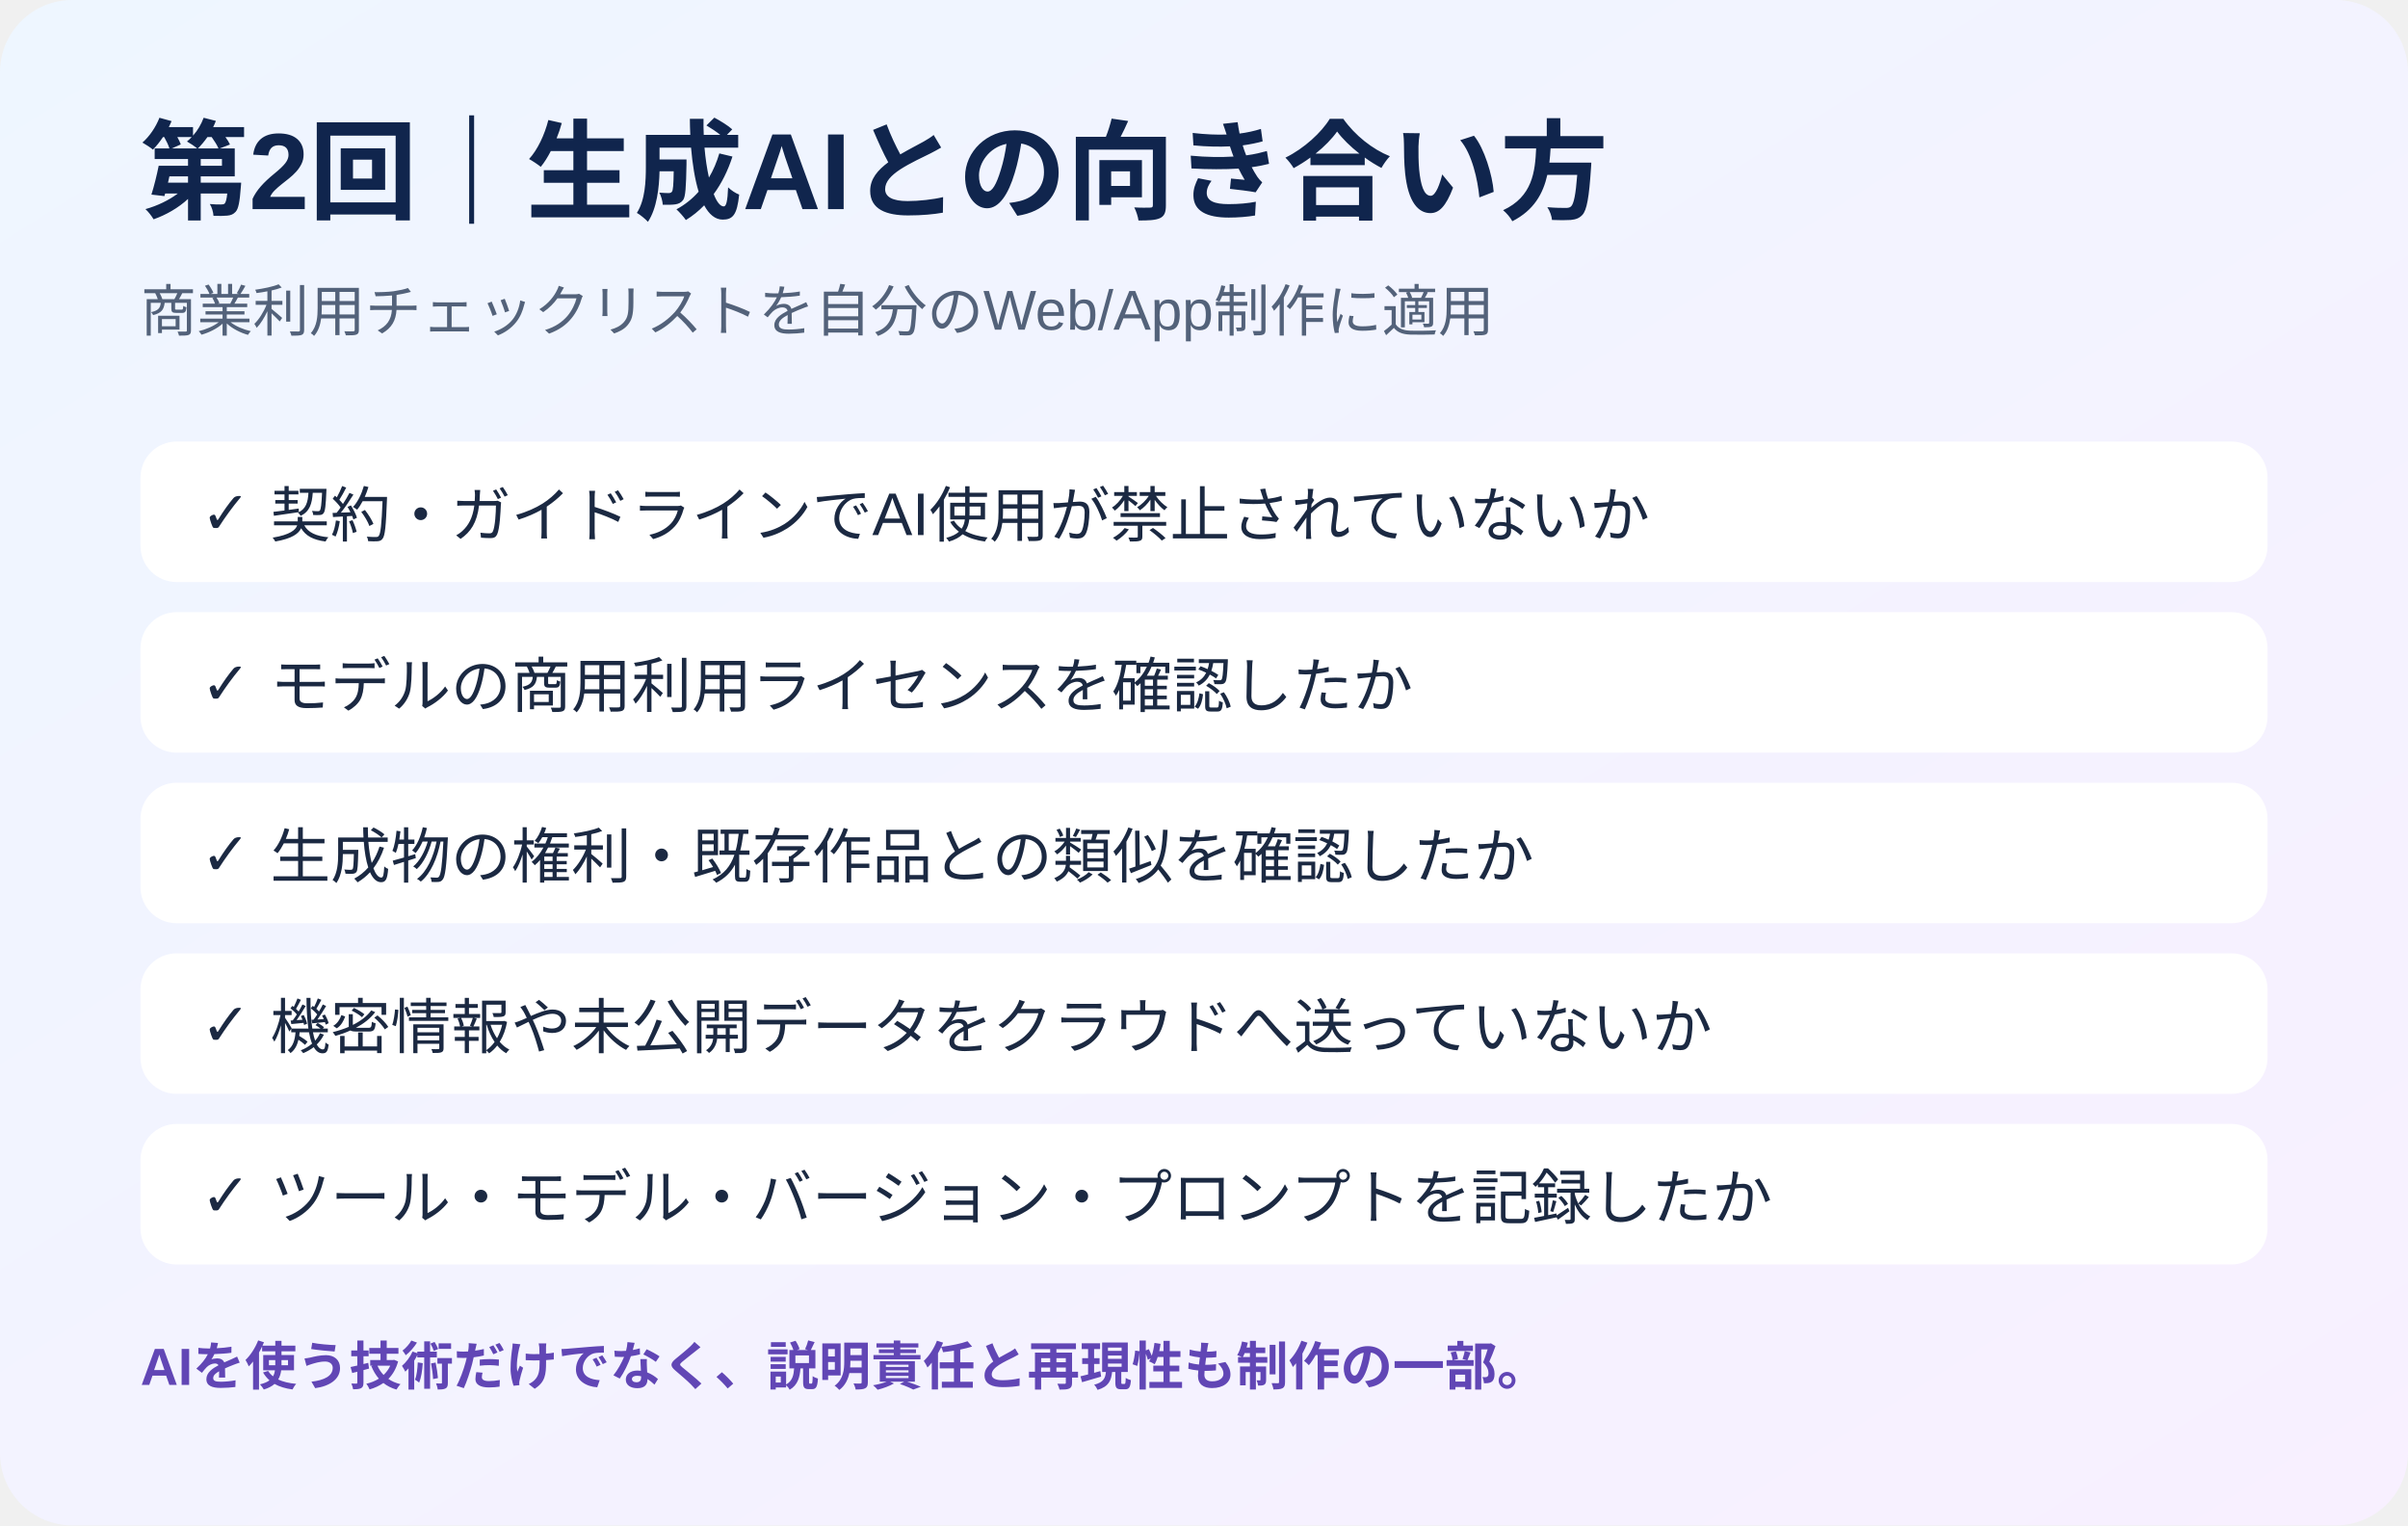
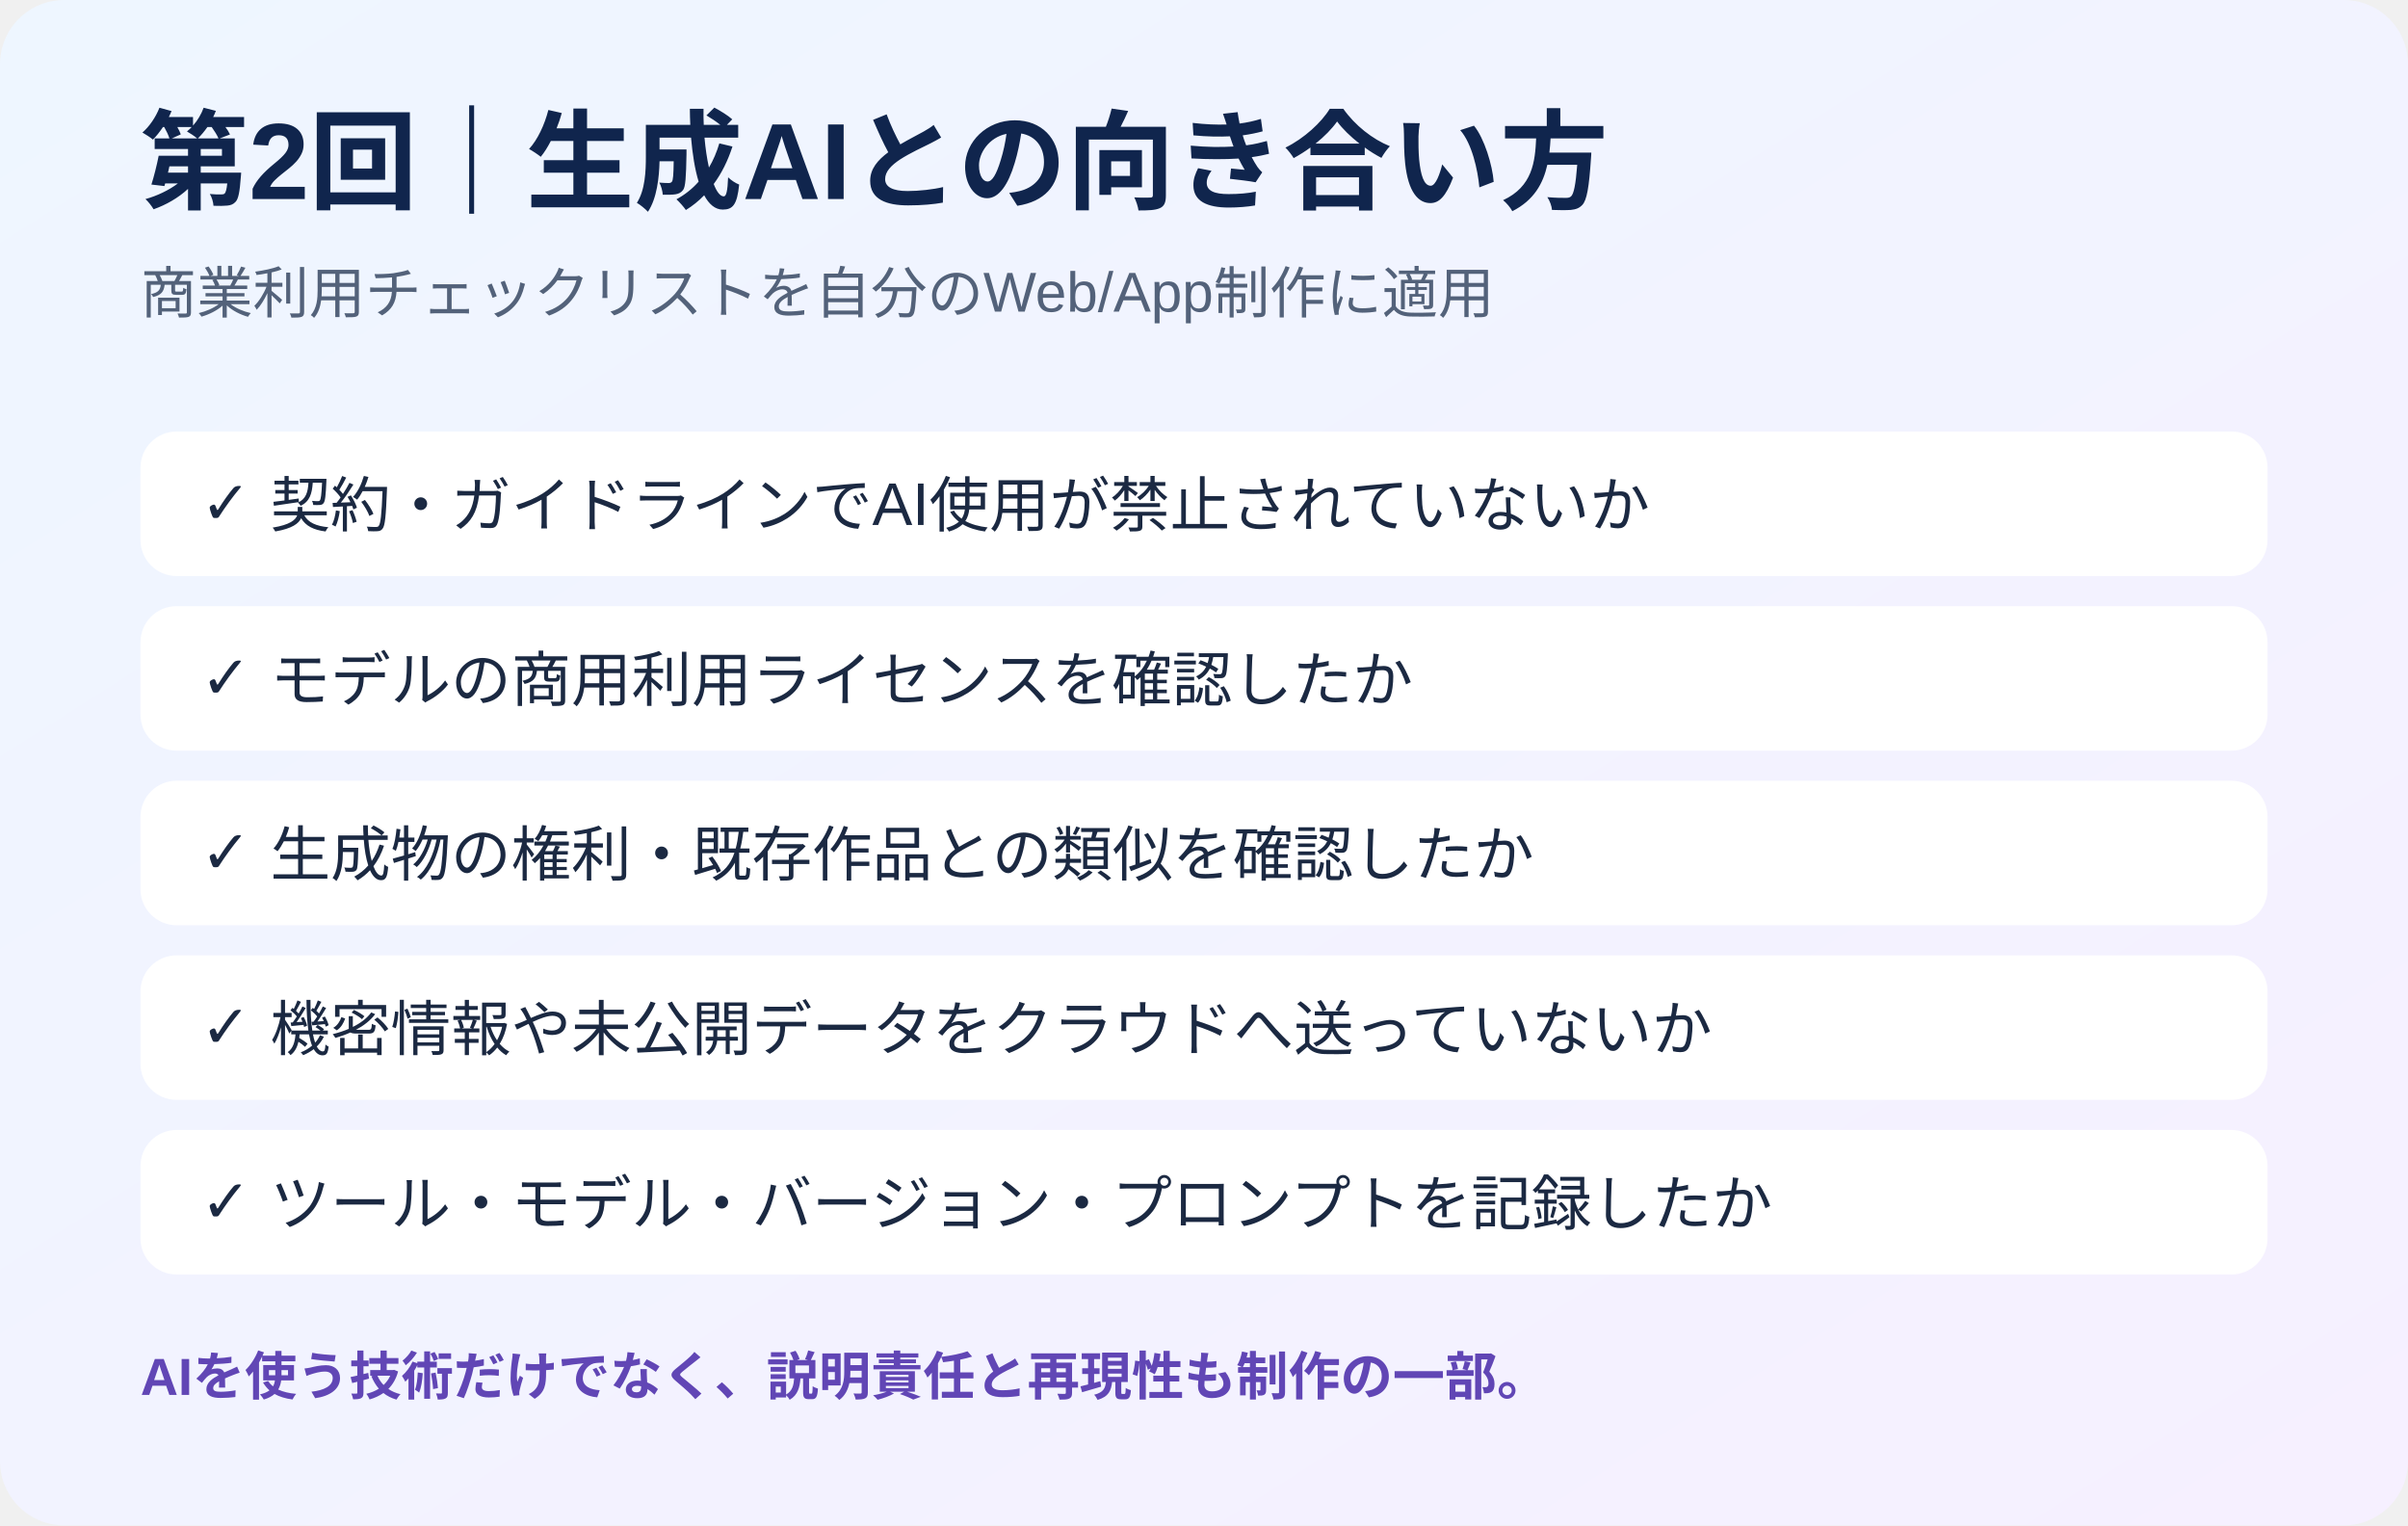
<svg xmlns="http://www.w3.org/2000/svg" width="1200" height="760" viewBox="0 0 1200 760">
  <defs>
    <linearGradient id="g" x1="0" y1="0" x2="1" y2="1">
      <stop offset="0" stop-color="#eef6ff" />
-       <stop offset="1" stop-color="#f8f0ff" />
+       <stop offset="1" stop-color="#f6f0ff" />
    </linearGradient>
  </defs>
-   <rect width="1200" height="760" rx="36" fill="url(#g)" />
-   <text x="70" y="105" font-family="Arial, sans-serif" font-weight="700" font-size="54" fill="#10254d">第2回｜生成AIとの向き合い方</text>
-   <text x="70" y="165" font-family="Arial, sans-serif" font-size="28" fill="#53627a">商業利用チェックリストを自分のWeb/App制作に適用</text>
-   <g font-family="Arial, sans-serif" font-size="30" fill="#1b2942">
-     <rect x="70" y="220" width="1060" height="70" rx="18" fill="#fff" />
-     <text x="100" y="266">✓ 契約・ガイドラインでAI使用が禁止されていないか</text>
-     <rect x="70" y="305" width="1060" height="70" rx="18" fill="#fff" />
-     <text x="100" y="351">✓ モデルの商用利用ライセンスを確認したか</text>
-     <rect x="70" y="390" width="1060" height="70" rx="18" fill="#fff" />
-     <text x="100" y="436">✓ 生成物の権利・既存作品との類似を確認したか</text>
-     <rect x="70" y="475" width="1060" height="70" rx="18" fill="#fff" />
-     <text x="100" y="521">✓ 機密情報や未公開データをクラウドへ送っていないか</text>
-     <rect x="70" y="560" width="1060" height="70" rx="18" fill="#fff" />
-     <text x="100" y="606">✓ ツール・モデル・バージョン・プロンプトを記録したか</text>
+   <rect width="1200" height="760" rx="32" fill="url(#g)" />
+   <text x="70" y="100" font-family="Arial,sans-serif" font-weight="700" font-size="54" fill="#10254d">第2回｜生成AIとの向き合い方</text>
+   <text x="70" y="156" font-family="Arial,sans-serif" font-size="28" fill="#53627a">商業利用チェックリストを自分のWeb/App制作に適用</text>
+   <g font-family="Arial,sans-serif" font-size="30" fill="#1b2942">
+     <rect x="70" y="215" width="1060" height="72" rx="18" fill="#fff" />
+     <text x="100" y="261">✓ 契約・ガイドラインでAI使用が禁止されていないか</text>
+     <rect x="70" y="302" width="1060" height="72" rx="18" fill="#fff" />
+     <text x="100" y="348">✓ モデルの商用利用ライセンスを確認したか</text>
+     <rect x="70" y="389" width="1060" height="72" rx="18" fill="#fff" />
+     <text x="100" y="435">✓ 生成物の権利・既存作品との類似を確認したか</text>
+     <rect x="70" y="476" width="1060" height="72" rx="18" fill="#fff" />
+     <text x="100" y="522">✓ 機密情報や未公開データをクラウドへ送っていないか</text>
+     <rect x="70" y="563" width="1060" height="72" rx="18" fill="#fff" />
+     <text x="100" y="609">✓ ツール・モデル・バージョン・プロンプトを記録したか</text>
  </g>
-   <text x="70" y="690" font-family="Arial, sans-serif" font-size="26" font-weight="700" fill="#6146b5">AIを使う技術だけでなく、説明責任と再現性も制作の一部。</text>
+   <text x="70" y="695" font-family="Arial,sans-serif" font-size="26" font-weight="700" fill="#6146b5">AIを使う技術だけでなく、説明責任と再現性も制作の一部。</text>
</svg>
